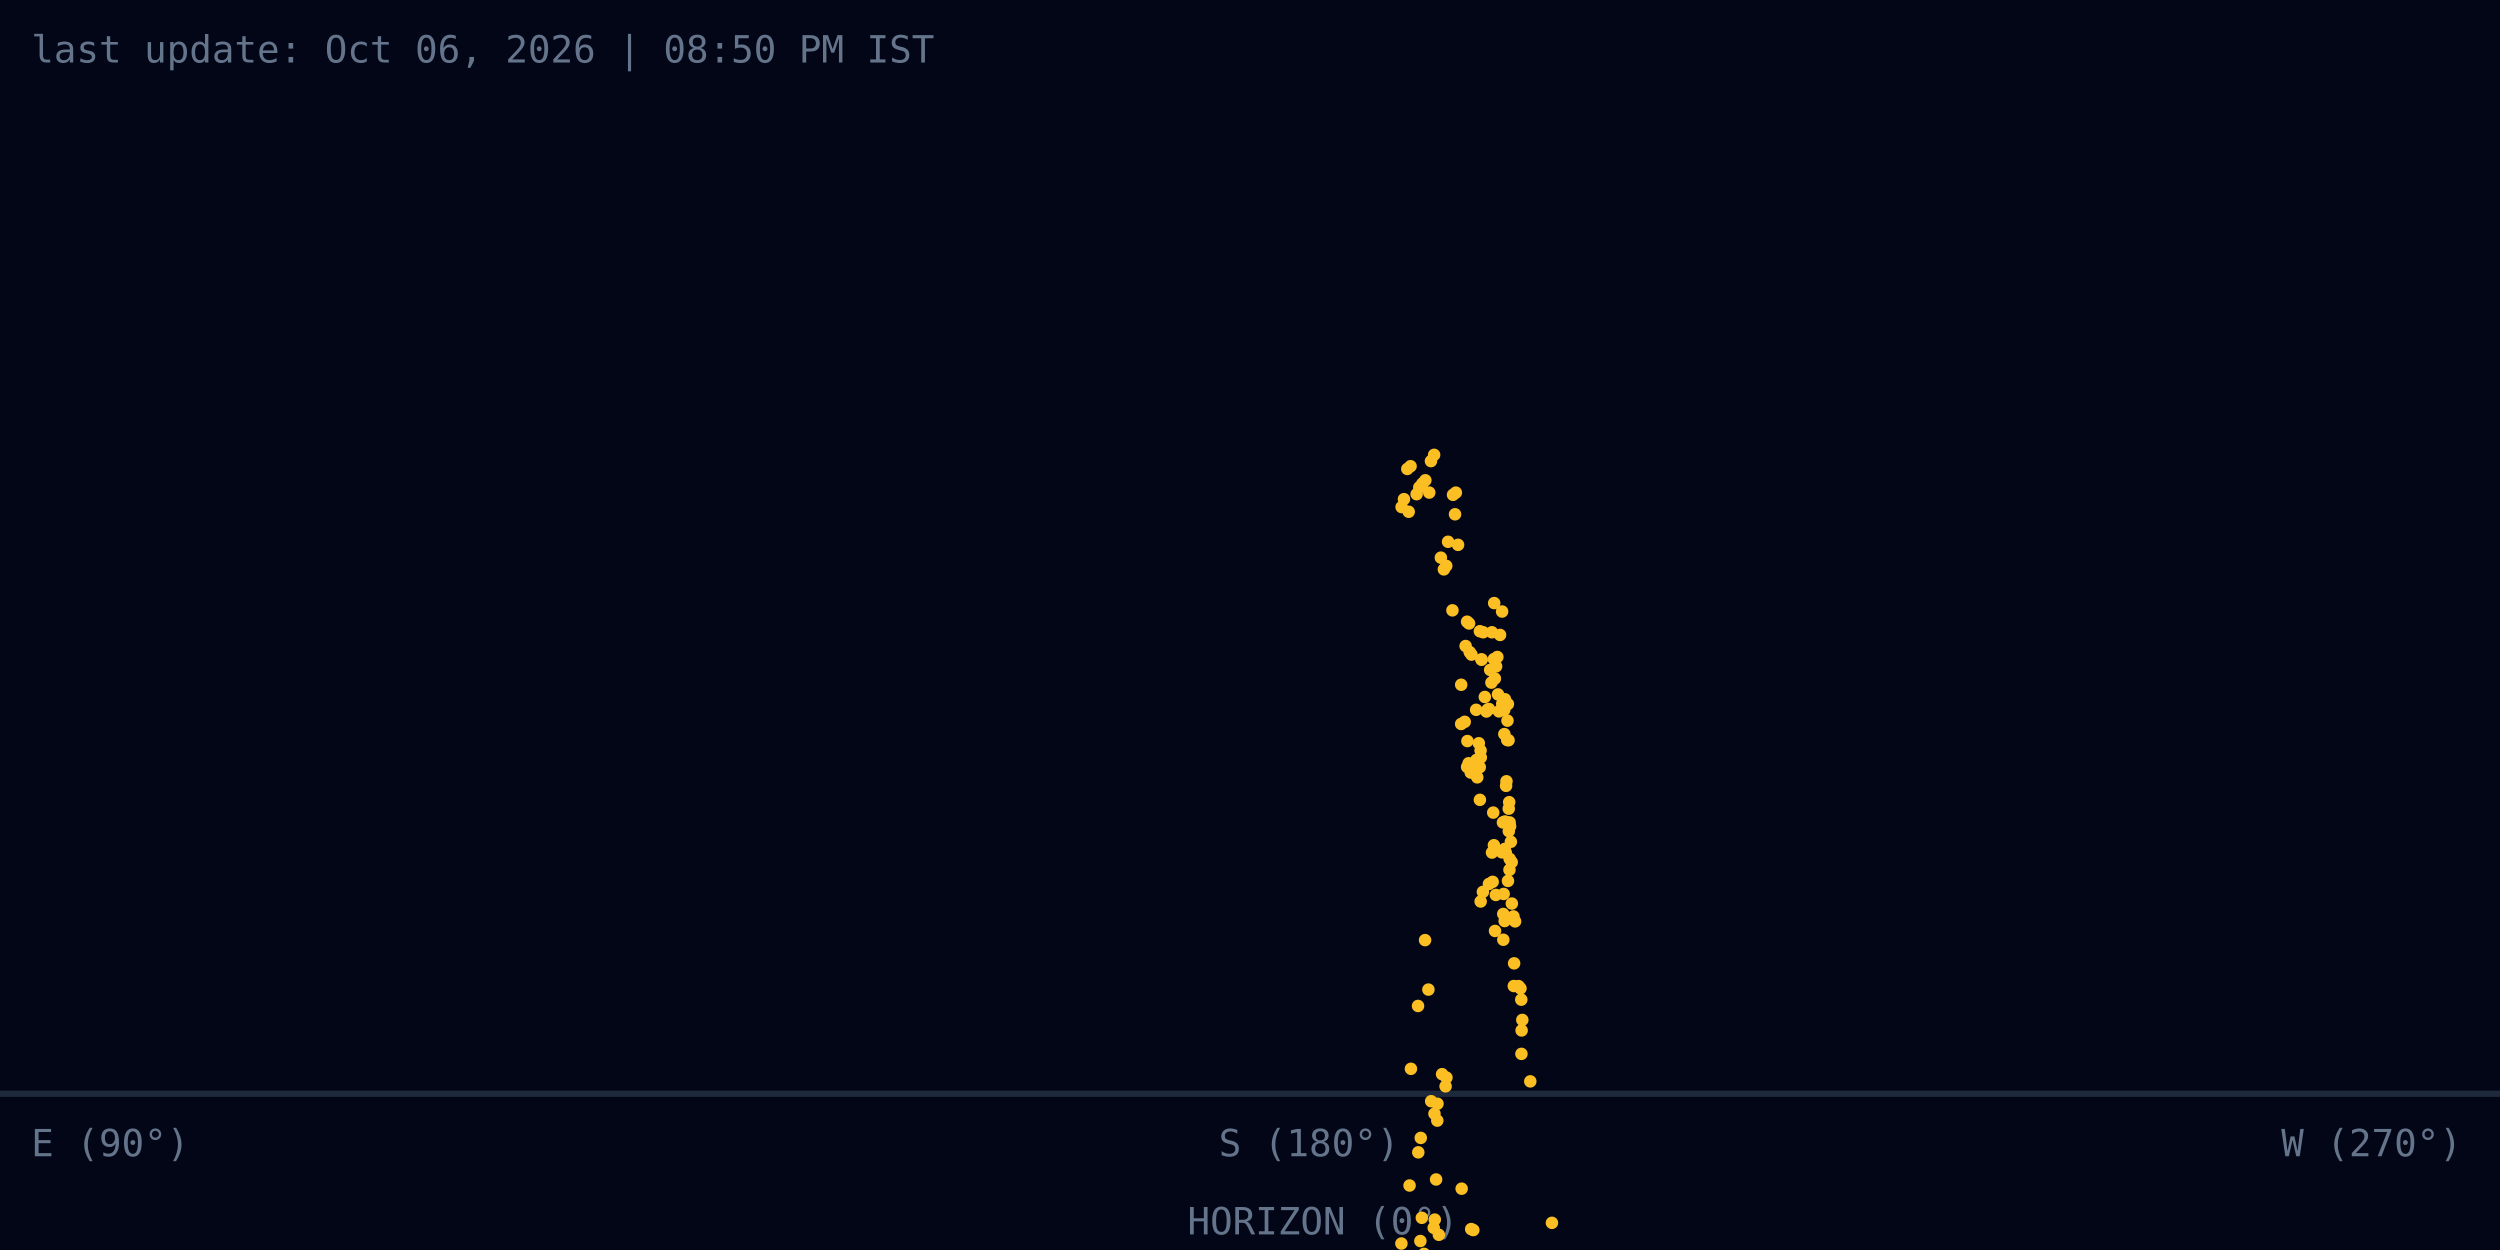
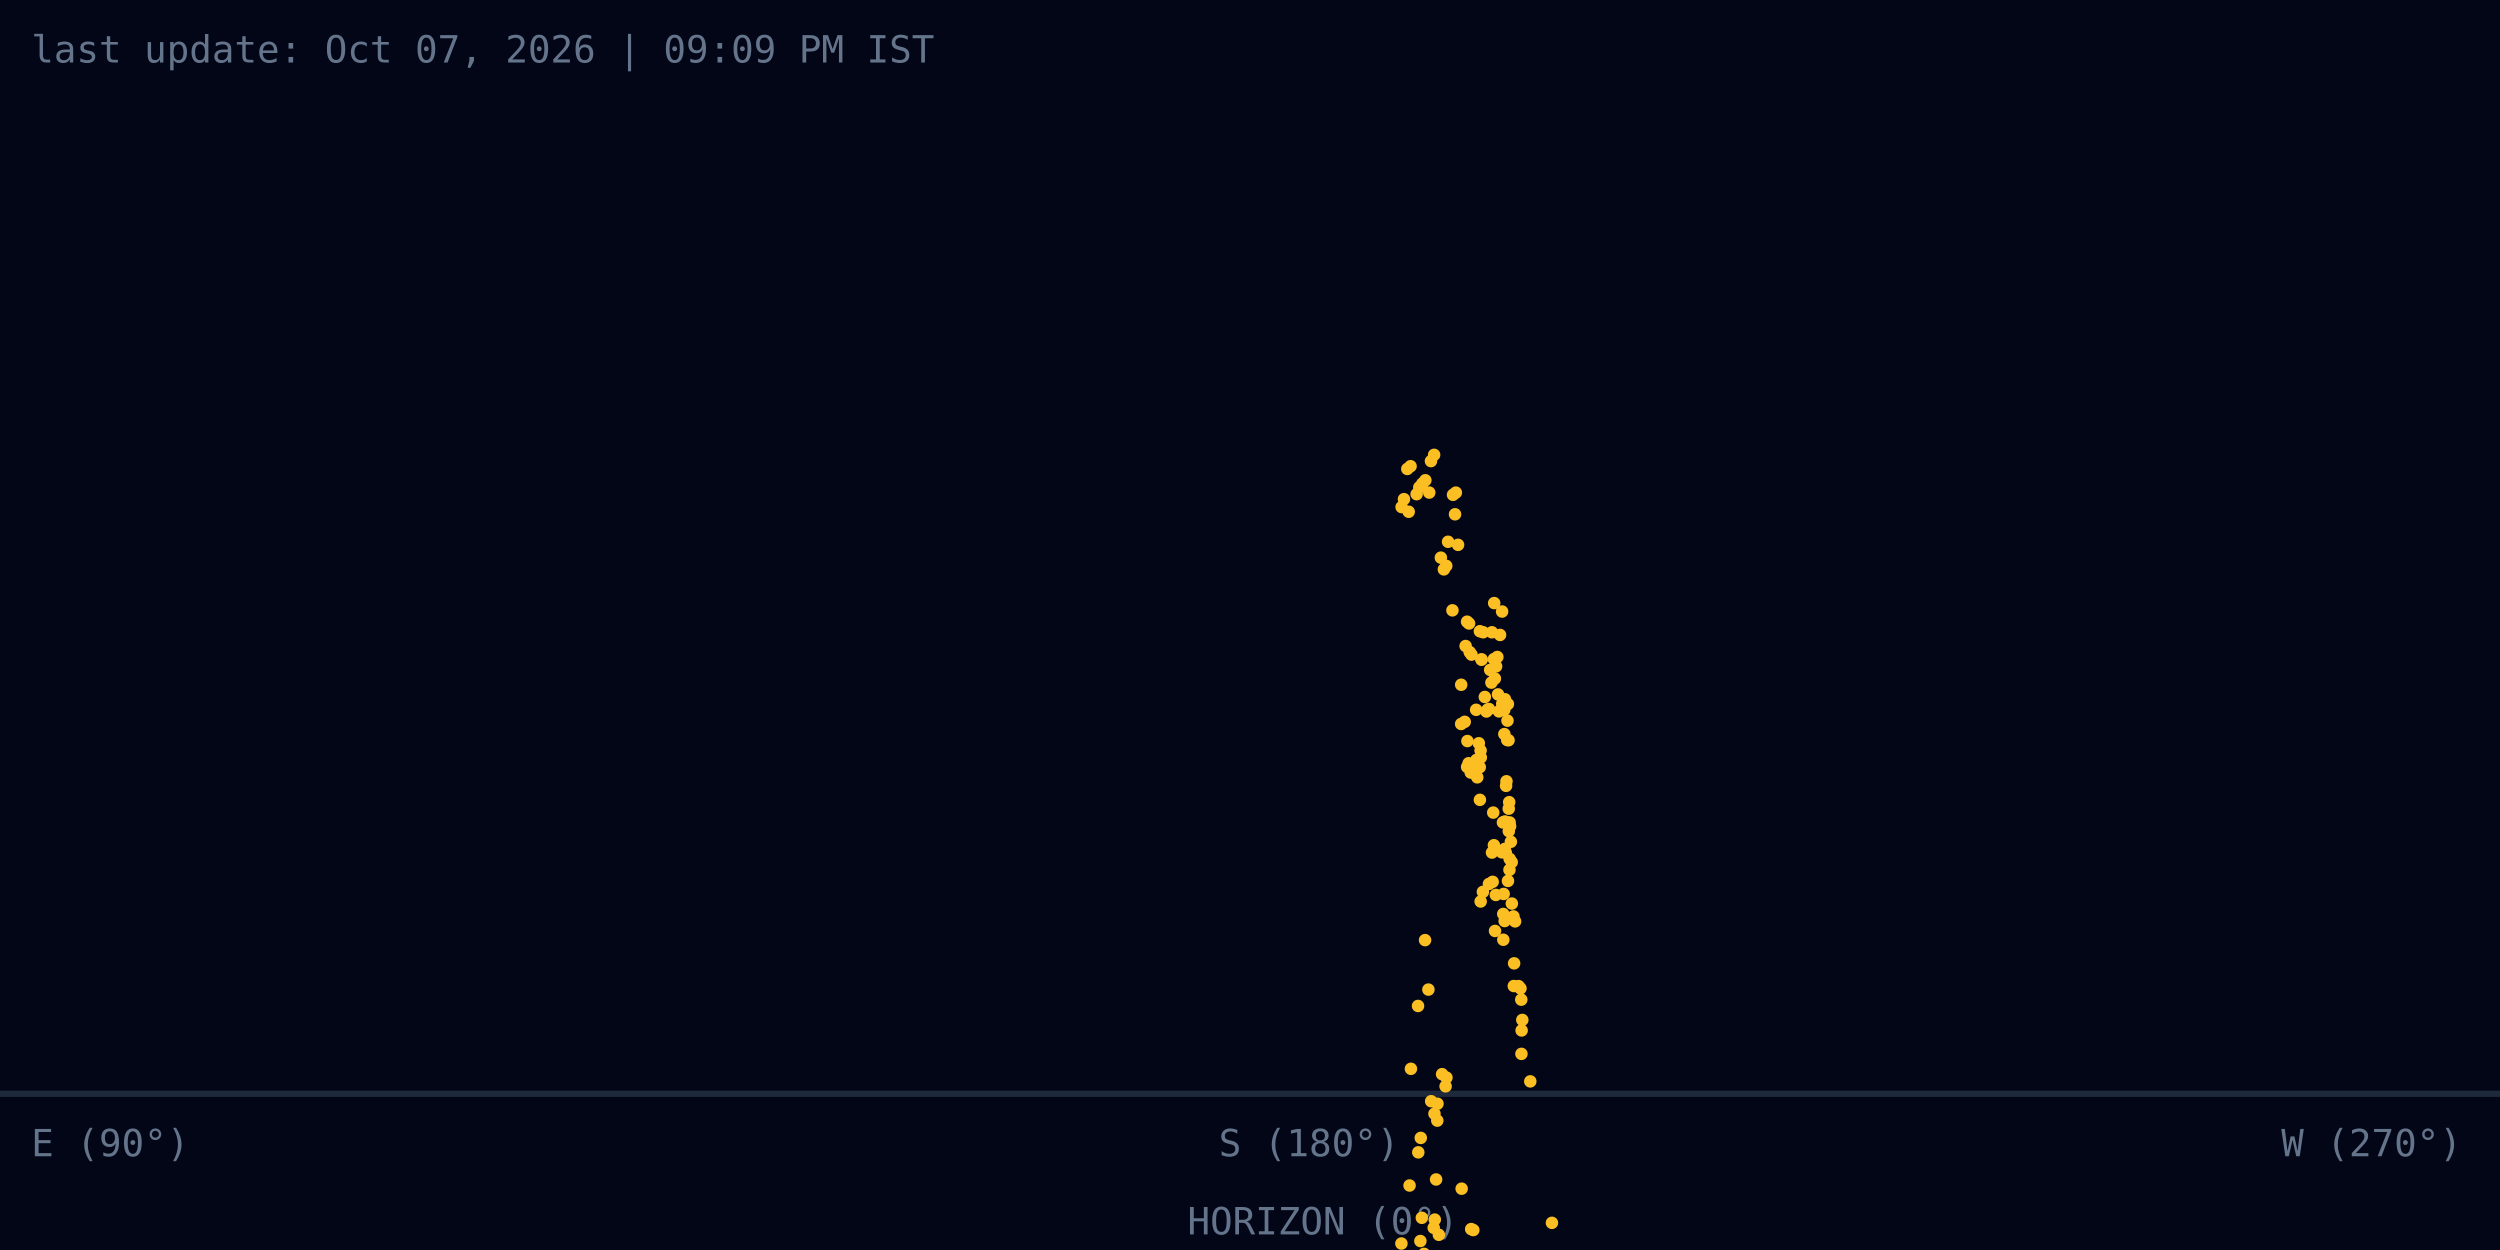
<svg xmlns="http://www.w3.org/2000/svg" width="800" height="400" viewBox="0 0 800 400">
  <rect width="800" height="400" fill="#020617" />
-   <text id="last-update" x="10" y="20" fill="#64748b" font-family="monospace">last update: Oct 06, 2026 | 08:50 PM IST</text>
+   <text id="last-update" x="10" y="20" fill="#64748b" font-family="monospace">last update: Oct 07, 2026 | 09:09 PM IST</text>
  <line x1="0" y1="350" x2="800" y2="350" stroke="#1e293b" stroke-width="2" />
  <text x="380" y="395" fill="#64748b" font-size="12" font-family="monospace">HORIZON (0°)</text>
  <text x="730" y="370" fill="#64748b" font-size="12" font-family="monospace">W (270°)</text>
  <text x="390" y="370" fill="#64748b" font-size="12" font-family="monospace">S (180°)</text>
  <text x="10" y="370" fill="#64748b" font-size="12" font-family="monospace">E (90°)</text>
  <g id="analemma-points">
    <circle cx=" 465.61" cy=" 164.57" r="2" fill="#fbbf24">
 </circle>
    <circle cx=" 467.57" cy=" 231.67" r="2" fill="#fbbf24">
 </circle>
    <circle cx=" 467.58" cy=" 219.12" r="2" fill="#fbbf24">
 </circle>
    <circle cx=" 468.71" cy=" 230.98" r="2" fill="#fbbf24">
 </circle>
    <circle cx=" 469.57" cy=" 237.14" r="2" fill="#fbbf24">
 </circle>
    <circle cx=" 469.00" cy=" 206.73" r="2" fill="#fbbf24">
 </circle>
    <circle cx=" 469.47" cy=" 198.94" r="2" fill="#fbbf24">
 </circle>
    <circle cx=" 470.10" cy=" 199.51" r="2" fill="#fbbf24">
 </circle>
    <circle cx=" 474.53" cy=" 285.41" r="2" fill="#fbbf24">
 </circle>
    <circle cx=" 472.47" cy=" 243.18" r="2" fill="#fbbf24">
 </circle>
    <circle cx=" 473.57" cy=" 255.95" r="2" fill="#fbbf24">
 </circle>
    <circle cx=" 473.22" cy=" 237.84" r="2" fill="#fbbf24">
 </circle>
    <circle cx=" 473.79" cy=" 240.17" r="2" fill="#fbbf24">
 </circle>
    <circle cx=" 473.56" cy=" 201.99" r="2" fill="#fbbf24">
 </circle>
    <circle cx=" 474.09" cy=" 210.99" r="2" fill="#fbbf24">
 </circle>
    <circle cx=" 478.41" cy=" 297.90" r="2" fill="#fbbf24">
 </circle>
    <circle cx=" 477.65" cy=" 282.19" r="2" fill="#fbbf24">
 </circle>
    <circle cx=" 477.44" cy=" 272.82" r="2" fill="#fbbf24">
 </circle>
    <circle cx=" 478.67" cy=" 286.38" r="2" fill="#fbbf24">
 </circle>
    <circle cx=" 478.05" cy=" 270.47" r="2" fill="#fbbf24">
 </circle>
    <circle cx=" 476.85" cy=" 214.37" r="2" fill="#fbbf24">
 </circle>
    <circle cx=" 477.25" cy=" 218.44" r="2" fill="#fbbf24">
 </circle>
    <circle cx=" 481.06" cy=" 300.72" r="2" fill="#fbbf24">
 </circle>
    <circle cx=" 481.04" cy=" 292.47" r="2" fill="#fbbf24">
 </circle>
    <circle cx=" 481.49" cy=" 294.73" r="2" fill="#fbbf24">
 </circle>
    <circle cx=" 481.17" cy=" 286.06" r="2" fill="#fbbf24">
 </circle>
    <circle cx=" 479.37" cy=" 222.21" r="2" fill="#fbbf24">
 </circle>
    <circle cx=" 479.67" cy=" 227.65" r="2" fill="#fbbf24">
 </circle>
    <circle cx=" 498.29" cy=" 411.31" r="2" fill="#fbbf24">
 </circle>
    <circle cx=" 498.34" cy=" 411.53" r="2" fill="#fbbf24">
 </circle>
    <circle cx=" 484.42" cy=" 315.53" r="2" fill="#fbbf24">
 </circle>
    <circle cx=" 486.86" cy=" 337.24" r="2" fill="#fbbf24">
 </circle>
    <circle cx=" 481.87" cy=" 272.88" r="2" fill="#fbbf24">
 </circle>
    <circle cx=" 482.55" cy=" 281.90" r="2" fill="#fbbf24">
 </circle>
    <circle cx=" 481.19" cy=" 226.61" r="2" fill="#fbbf24">
 </circle>
    <circle cx=" 481.39" cy=" 234.91" r="2" fill="#fbbf24">
 </circle>
    <circle cx=" 486.92" cy=" 329.74" r="2" fill="#fbbf24">
 </circle>
    <circle cx=" 483.03" cy=" 278.36" r="2" fill="#fbbf24">
 </circle>
    <circle cx=" 483.79" cy=" 289.14" r="2" fill="#fbbf24">
 </circle>
    <circle cx=" 485.93" cy=" 315.55" r="2" fill="#fbbf24">
 </circle>
    <circle cx=" 484.30" cy=" 293.26" r="2" fill="#fbbf24">
 </circle>
    <circle cx=" 482.30" cy=" 236.80" r="2" fill="#fbbf24">
 </circle>
    <circle cx=" 482.80" cy=" 258.78" r="2" fill="#fbbf24">
 </circle>
    <circle cx=" 501.22" cy=" 413.90" r="2" fill="#fbbf24">
 </circle>
    <circle cx=" 489.69" cy=" 346.04" r="2" fill="#fbbf24">
 </circle>
    <circle cx=" 486.81" cy=" 319.89" r="2" fill="#fbbf24">
 </circle>
    <circle cx=" 484.83" cy=" 294.84" r="2" fill="#fbbf24">
 </circle>
    <circle cx=" 486.55" cy=" 316.29" r="2" fill="#fbbf24">
 </circle>
    <circle cx=" 482.73" cy=" 236.88" r="2" fill="#fbbf24">
 </circle>
    <circle cx=" 483.48" cy=" 269.37" r="2" fill="#fbbf24">
 </circle>
    <circle cx=" 496.62" cy=" 391.31" r="2" fill="#fbbf24">
 </circle>
    <circle cx=" 483.75" cy=" 275.90" r="2" fill="#fbbf24">
 </circle>
    <circle cx=" 483.23" cy=" 264.40" r="2" fill="#fbbf24">
 </circle>
    <circle cx=" 482.94" cy=" 256.70" r="2" fill="#fbbf24">
 </circle>
    <circle cx=" 483.08" cy=" 263.17" r="2" fill="#fbbf24">
 </circle>
    <circle cx=" 482.53" cy=" 225.29" r="2" fill="#fbbf24">
 </circle>
    <circle cx=" 482.39" cy=" 230.61" r="2" fill="#fbbf24">
 </circle>
    <circle cx=" 487.14" cy=" 326.38" r="2" fill="#fbbf24">
 </circle>
    <circle cx=" 482.82" cy=" 265.96" r="2" fill="#fbbf24">
 </circle>
    <circle cx=" 483.09" cy=" 274.84" r="2" fill="#fbbf24">
 </circle>
    <circle cx=" 482.07" cy=" 250.01" r="2" fill="#fbbf24">
 </circle>
    <circle cx=" 481.95" cy=" 251.47" r="2" fill="#fbbf24">
 </circle>
    <circle cx=" 481.58" cy=" 223.76" r="2" fill="#fbbf24">
 </circle>
    <circle cx=" 481.36" cy=" 227.15" r="2" fill="#fbbf24">
 </circle>
    <circle cx=" 484.52" cy=" 308.27" r="2" fill="#fbbf24">
 </circle>
    <circle cx=" 481.59" cy=" 262.88" r="2" fill="#fbbf24">
 </circle>
    <circle cx=" 480.71" cy=" 225.23" r="2" fill="#fbbf24">
 </circle>
    <circle cx=" 481.54" cy=" 271.65" r="2" fill="#fbbf24">
 </circle>
    <circle cx=" 480.94" cy=" 263.18" r="2" fill="#fbbf24">
 </circle>
    <circle cx=" 480.67" cy=" 195.69" r="2" fill="#fbbf24">
 </circle>
    <circle cx=" 480.02" cy=" 203.18" r="2" fill="#fbbf24">
 </circle>
    <circle cx=" 480.62" cy=" 272.75" r="2" fill="#fbbf24">
 </circle>
    <circle cx=" 479.15" cy=" 210.24" r="2" fill="#fbbf24">
 </circle>
    <circle cx=" 478.75" cy=" 213.23" r="2" fill="#fbbf24">
 </circle>
    <circle cx=" 478.36" cy=" 217.14" r="2" fill="#fbbf24">
 </circle>
    <circle cx=" 478.05" cy=" 210.91" r="2" fill="#fbbf24">
 </circle>
    <circle cx=" 478.14" cy=" 192.99" r="2" fill="#fbbf24">
 </circle>
    <circle cx=" 477.41" cy=" 202.33" r="2" fill="#fbbf24">
 </circle>
    <circle cx=" 477.83" cy=" 260.03" r="2" fill="#fbbf24">
 </circle>
    <circle cx=" 476.48" cy=" 226.89" r="2" fill="#fbbf24">
 </circle>
    <circle cx=" 476.07" cy=" 227.06" r="2" fill="#fbbf24">
 </circle>
    <circle cx=" 475.66" cy=" 227.68" r="2" fill="#fbbf24">
 </circle>
    <circle cx=" 475.15" cy=" 223.03" r="2" fill="#fbbf24">
 </circle>
    <circle cx=" 474.61" cy=" 202.32" r="2" fill="#fbbf24">
 </circle>
    <circle cx=" 474.09" cy=" 211.11" r="2" fill="#fbbf24">
 </circle>
    <circle cx=" 476.46" cy=" 282.87" r="2" fill="#fbbf24">
 </circle>
    <circle cx=" 473.86" cy=" 242.39" r="2" fill="#fbbf24">
 </circle>
    <circle cx=" 473.52" cy=" 245.50" r="2" fill="#fbbf24">
 </circle>
    <circle cx=" 472.37" cy=" 227.14" r="2" fill="#fbbf24">
 </circle>
    <circle cx=" 472.72" cy=" 248.75" r="2" fill="#fbbf24">
 </circle>
    <circle cx=" 470.88" cy=" 209.48" r="2" fill="#fbbf24">
 </circle>
    <circle cx=" 470.29" cy=" 208.66" r="2" fill="#fbbf24">
 </circle>
    <circle cx=" 473.81" cy=" 288.48" r="2" fill="#fbbf24">
 </circle>
    <circle cx=" 470.64" cy=" 247.22" r="2" fill="#fbbf24">
 </circle>
    <circle cx=" 469.96" cy=" 244.24" r="2" fill="#fbbf24">
 </circle>
    <circle cx=" 469.48" cy=" 245.43" r="2" fill="#fbbf24">
 </circle>
    <circle cx=" 466.58" cy=" 174.35" r="2" fill="#fbbf24">
 </circle>
    <circle cx=" 465.87" cy=" 157.64" r="2" fill="#fbbf24">
 </circle>
    <circle cx=" 464.97" cy=" 158.34" r="2" fill="#fbbf24">
 </circle>
    <circle cx=" 464.78" cy=" 195.31" r="2" fill="#fbbf24">
 </circle>
    <circle cx=" 463.38" cy=" 173.37" r="2" fill="#fbbf24">
 </circle>
    <circle cx=" 462.80" cy=" 181.08" r="2" fill="#fbbf24">
 </circle>
    <circle cx=" 462.04" cy=" 182.20" r="2" fill="#fbbf24">
 </circle>
    <circle cx=" 461.08" cy=" 178.45" r="2" fill="#fbbf24">
 </circle>
    <circle cx=" 458.92" cy=" 145.55" r="2" fill="#fbbf24">
 </circle>
    <circle cx=" 457.91" cy=" 147.55" r="2" fill="#fbbf24">
 </circle>
    <circle cx=" 457.36" cy=" 157.62" r="2" fill="#fbbf24">
 </circle>
    <circle cx=" 456.11" cy=" 153.69" r="2" fill="#fbbf24">
 </circle>
    <circle cx=" 455.13" cy=" 154.77" r="2" fill="#fbbf24">
 </circle>
    <circle cx=" 454.18" cy=" 155.94" r="2" fill="#fbbf24">
 </circle>
    <circle cx=" 453.32" cy=" 158.14" r="2" fill="#fbbf24">
 </circle>
    <circle cx=" 451.38" cy=" 149.19" r="2" fill="#fbbf24">
 </circle>
    <circle cx=" 450.34" cy=" 150.06" r="2" fill="#fbbf24">
 </circle>
    <circle cx=" 450.78" cy=" 163.76" r="2" fill="#fbbf24">
 </circle>
    <circle cx=" 449.27" cy=" 159.73" r="2" fill="#fbbf24">
 </circle>
    <circle cx=" 448.52" cy=" 162.26" r="2" fill="#fbbf24">
 </circle>
    <circle cx=" 20.26" cy=" 571.97" r="2" fill="#fbbf24">
 </circle>
    <circle cx=" 74.33" cy=" 546.37" r="2" fill="#fbbf24">
 </circle>
    <circle cx=" 471.46" cy=" 393.62" r="2" fill="#fbbf24">
 </circle>
    <circle cx=" 470.78" cy=" 393.31" r="2" fill="#fbbf24">
 </circle>
    <circle cx=" 495.37" cy=" 503.27" r="2" fill="#fbbf24">
 </circle>
    <circle cx=" 467.73" cy=" 380.38" r="2" fill="#fbbf24">
 </circle>
    <circle cx=" 462.86" cy=" 344.83" r="2" fill="#fbbf24">
 </circle>
    <circle cx=" 462.59" cy=" 347.62" r="2" fill="#fbbf24">
 </circle>
    <circle cx=" 461.47" cy=" 343.73" r="2" fill="#fbbf24">
 </circle>
    <circle cx=" 456.02" cy=" 300.84" r="2" fill="#fbbf24">
 </circle>
    <circle cx=" 457.09" cy=" 316.67" r="2" fill="#fbbf24">
 </circle>
    <circle cx=" 469.47" cy=" 420.03" r="2" fill="#fbbf24">
 </circle>
    <circle cx=" 459.99" cy=" 353.19" r="2" fill="#fbbf24">
 </circle>
    <circle cx=" 459.93" cy=" 358.60" r="2" fill="#fbbf24">
 </circle>
    <circle cx=" 459.03" cy=" 356.39" r="2" fill="#fbbf24">
 </circle>
    <circle cx=" 457.98" cy=" 352.39" r="2" fill="#fbbf24">
 </circle>
    <circle cx=" 453.77" cy=" 321.91" r="2" fill="#fbbf24">
 </circle>
    <circle cx=" 459.55" cy=" 377.43" r="2" fill="#fbbf24">
 </circle>
    <circle cx=" 471.53" cy=" 461.85" r="2" fill="#fbbf24">
 </circle>
    <circle cx=" 460.43" cy=" 395.14" r="2" fill="#fbbf24">
 </circle>
    <circle cx=" 459.13" cy=" 390.27" r="2" fill="#fbbf24">
 </circle>
    <circle cx=" 458.79" cy=" 392.90" r="2" fill="#fbbf24">
 </circle>
    <circle cx=" 454.65" cy=" 364.13" r="2" fill="#fbbf24">
 </circle>
    <circle cx=" 451.50" cy=" 342.02" r="2" fill="#fbbf24">
 </circle>
    <circle cx=" 453.85" cy=" 368.75" r="2" fill="#fbbf24">
 </circle>
    <circle cx=" 467.51" cy=" 471.07" r="2" fill="#fbbf24">
 </circle>
    <circle cx=" 454.99" cy=" 389.70" r="2" fill="#fbbf24">
 </circle>
    <circle cx=" 455.71" cy=" 401.24" r="2" fill="#fbbf24">
 </circle>
    <circle cx=" 454.52" cy=" 397.13" r="2" fill="#fbbf24">
 </circle>
    <circle cx=" 455.98" cy=" 414.56" r="2" fill="#fbbf24">
 </circle>
    <circle cx=" 451.06" cy=" 379.36" r="2" fill="#fbbf24">
 </circle>
    <circle cx=" 455.70" cy=" 423.59" r="2" fill="#fbbf24">
 </circle>
    <circle cx=" 482.79" cy=" 553.38" r="2" fill="#fbbf24">
 </circle>
    <circle cx=" 459.54" cy=" 468.02" r="2" fill="#fbbf24">
 </circle>
    <circle cx=" 462.80" cy=" 493.17" r="2" fill="#fbbf24">
 </circle>
    <circle cx=" 456.72" cy=" 459.61" r="2" fill="#fbbf24">
 </circle>
    <circle cx=" 448.45" cy=" 397.93" r="2" fill="#fbbf24">
 </circle>
    <circle cx=" 451.44" cy=" 429.90" r="2" fill="#fbbf24">
 </circle>
    <circle cx=" 483.33" cy=" 577.31" r="2" fill="#fbbf24">
 </circle>
    <circle cx=" 457.19" cy=" 485.98" r="2" fill="#fbbf24">
 </circle>
+     <circle cx=" 458.77" cy=" 501.95" r="2" fill="#fbbf24">
+  </circle>
  </g>
</svg>
